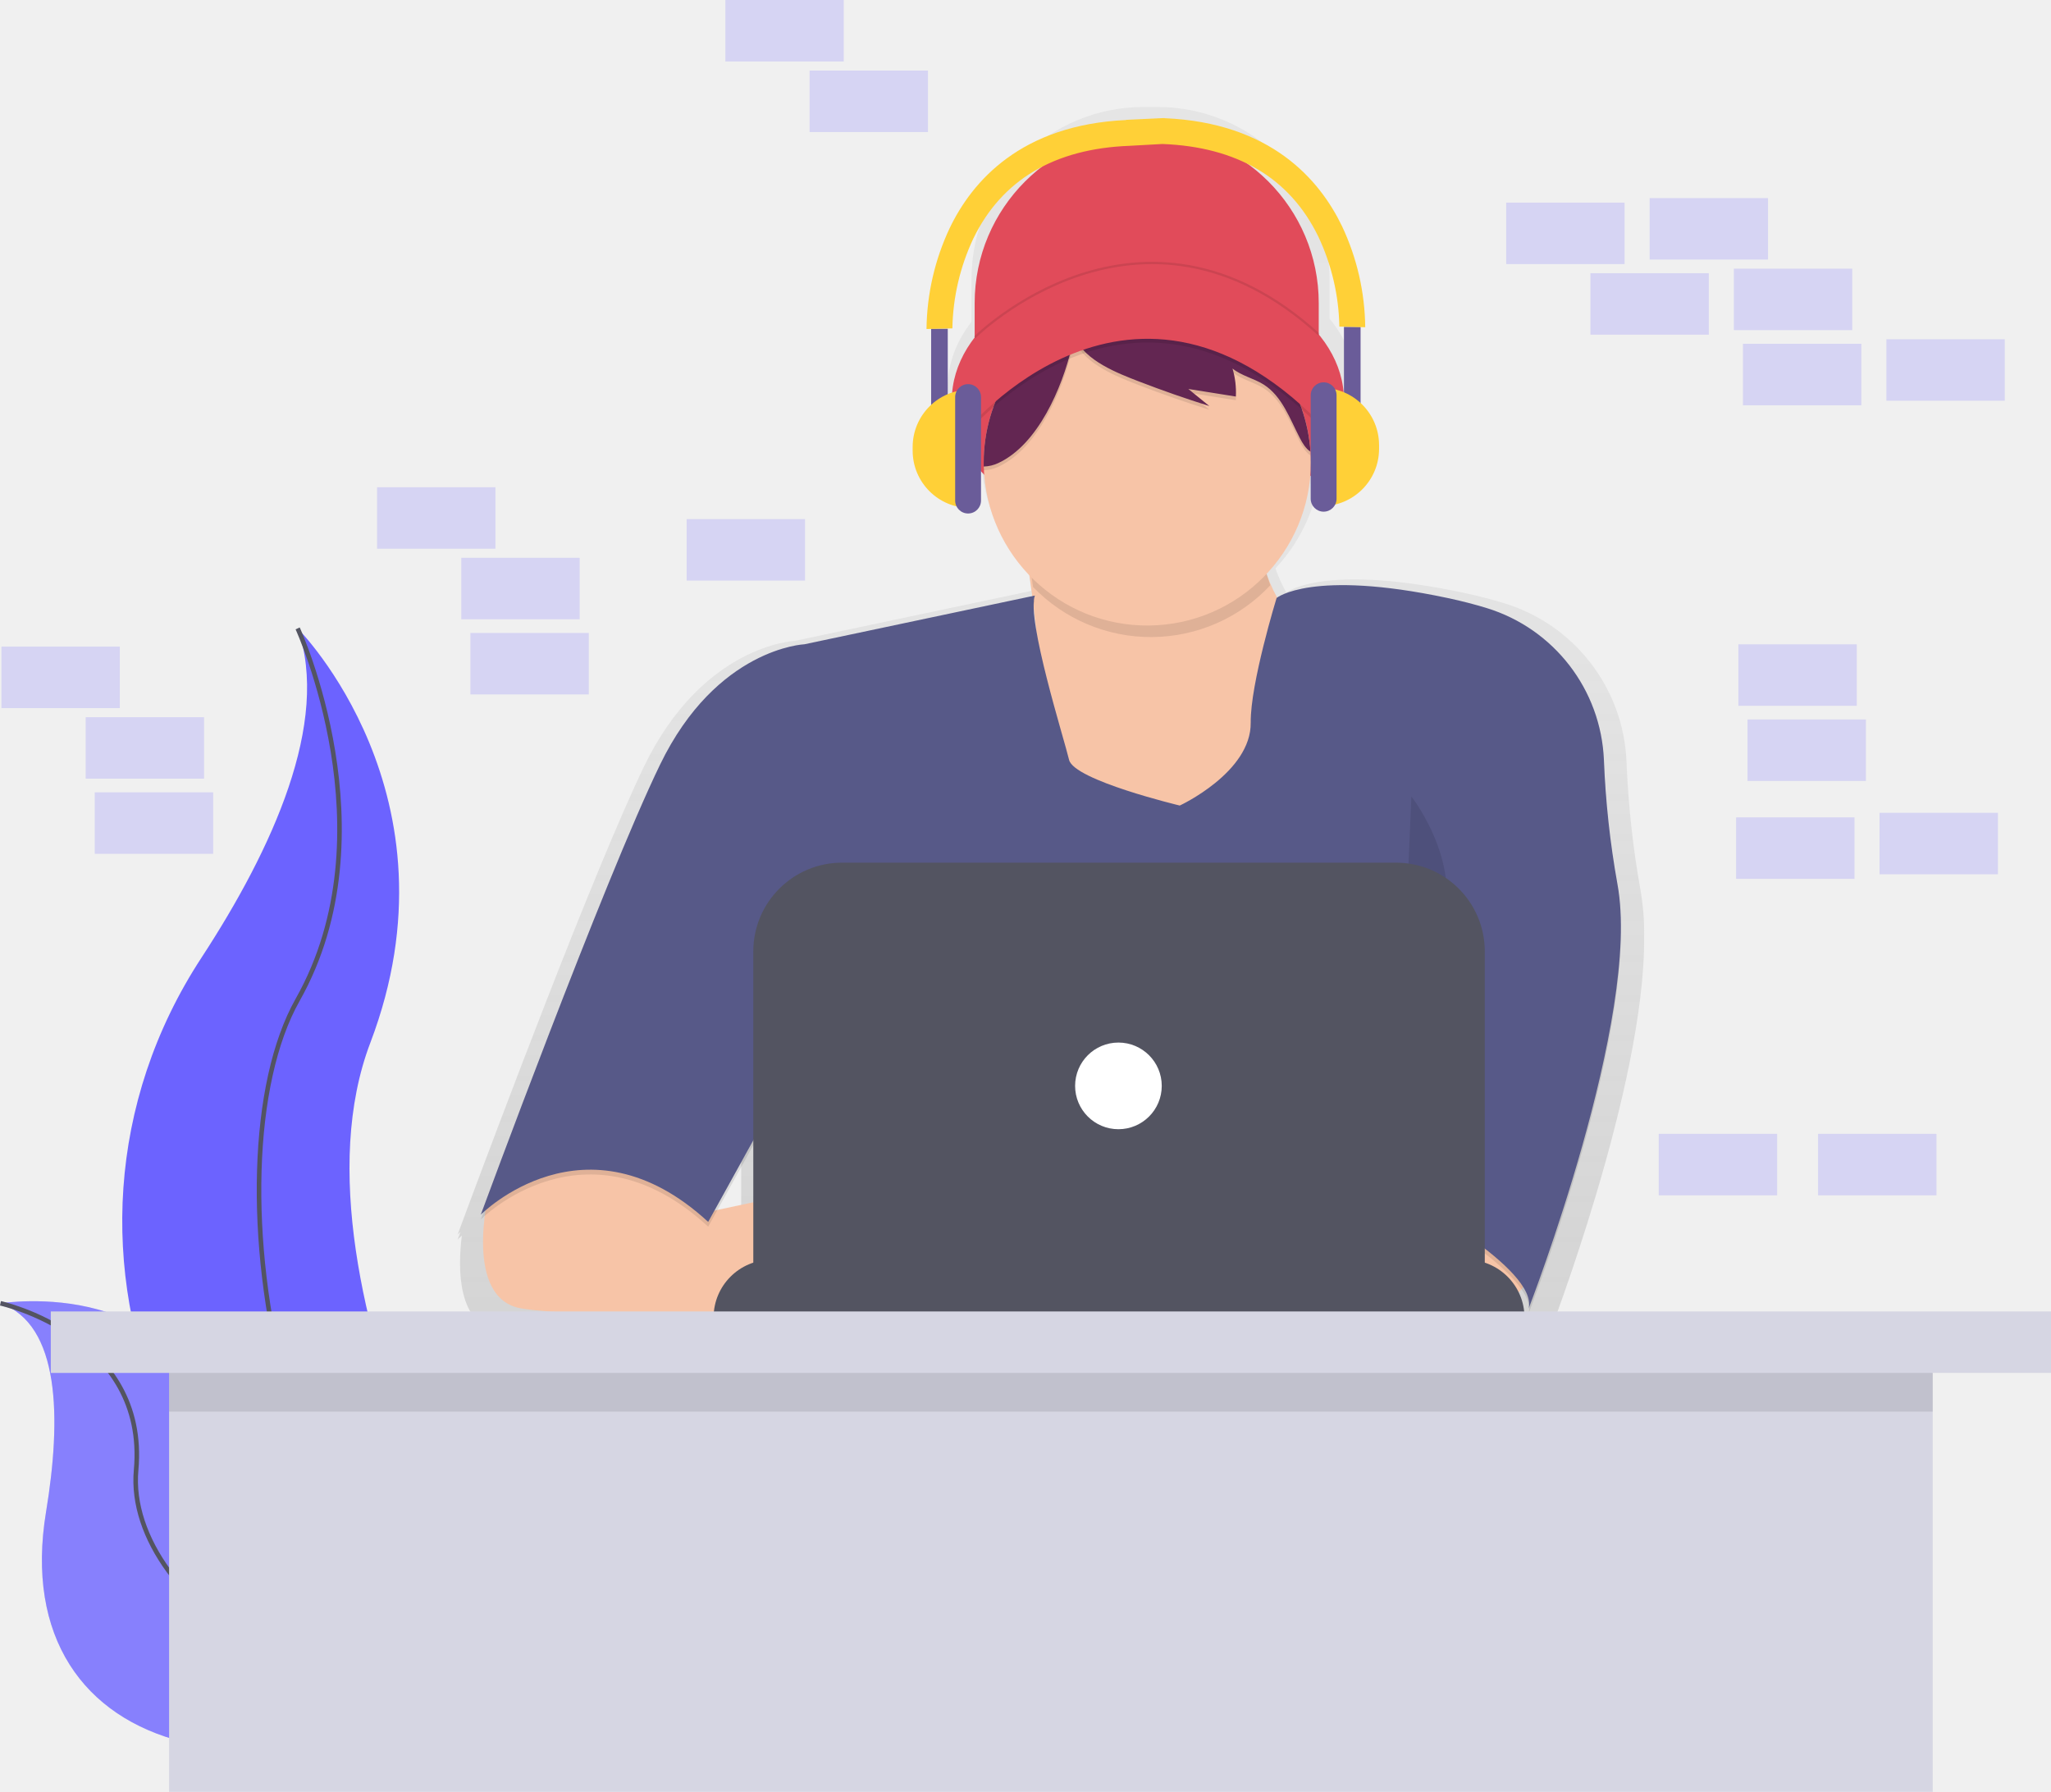
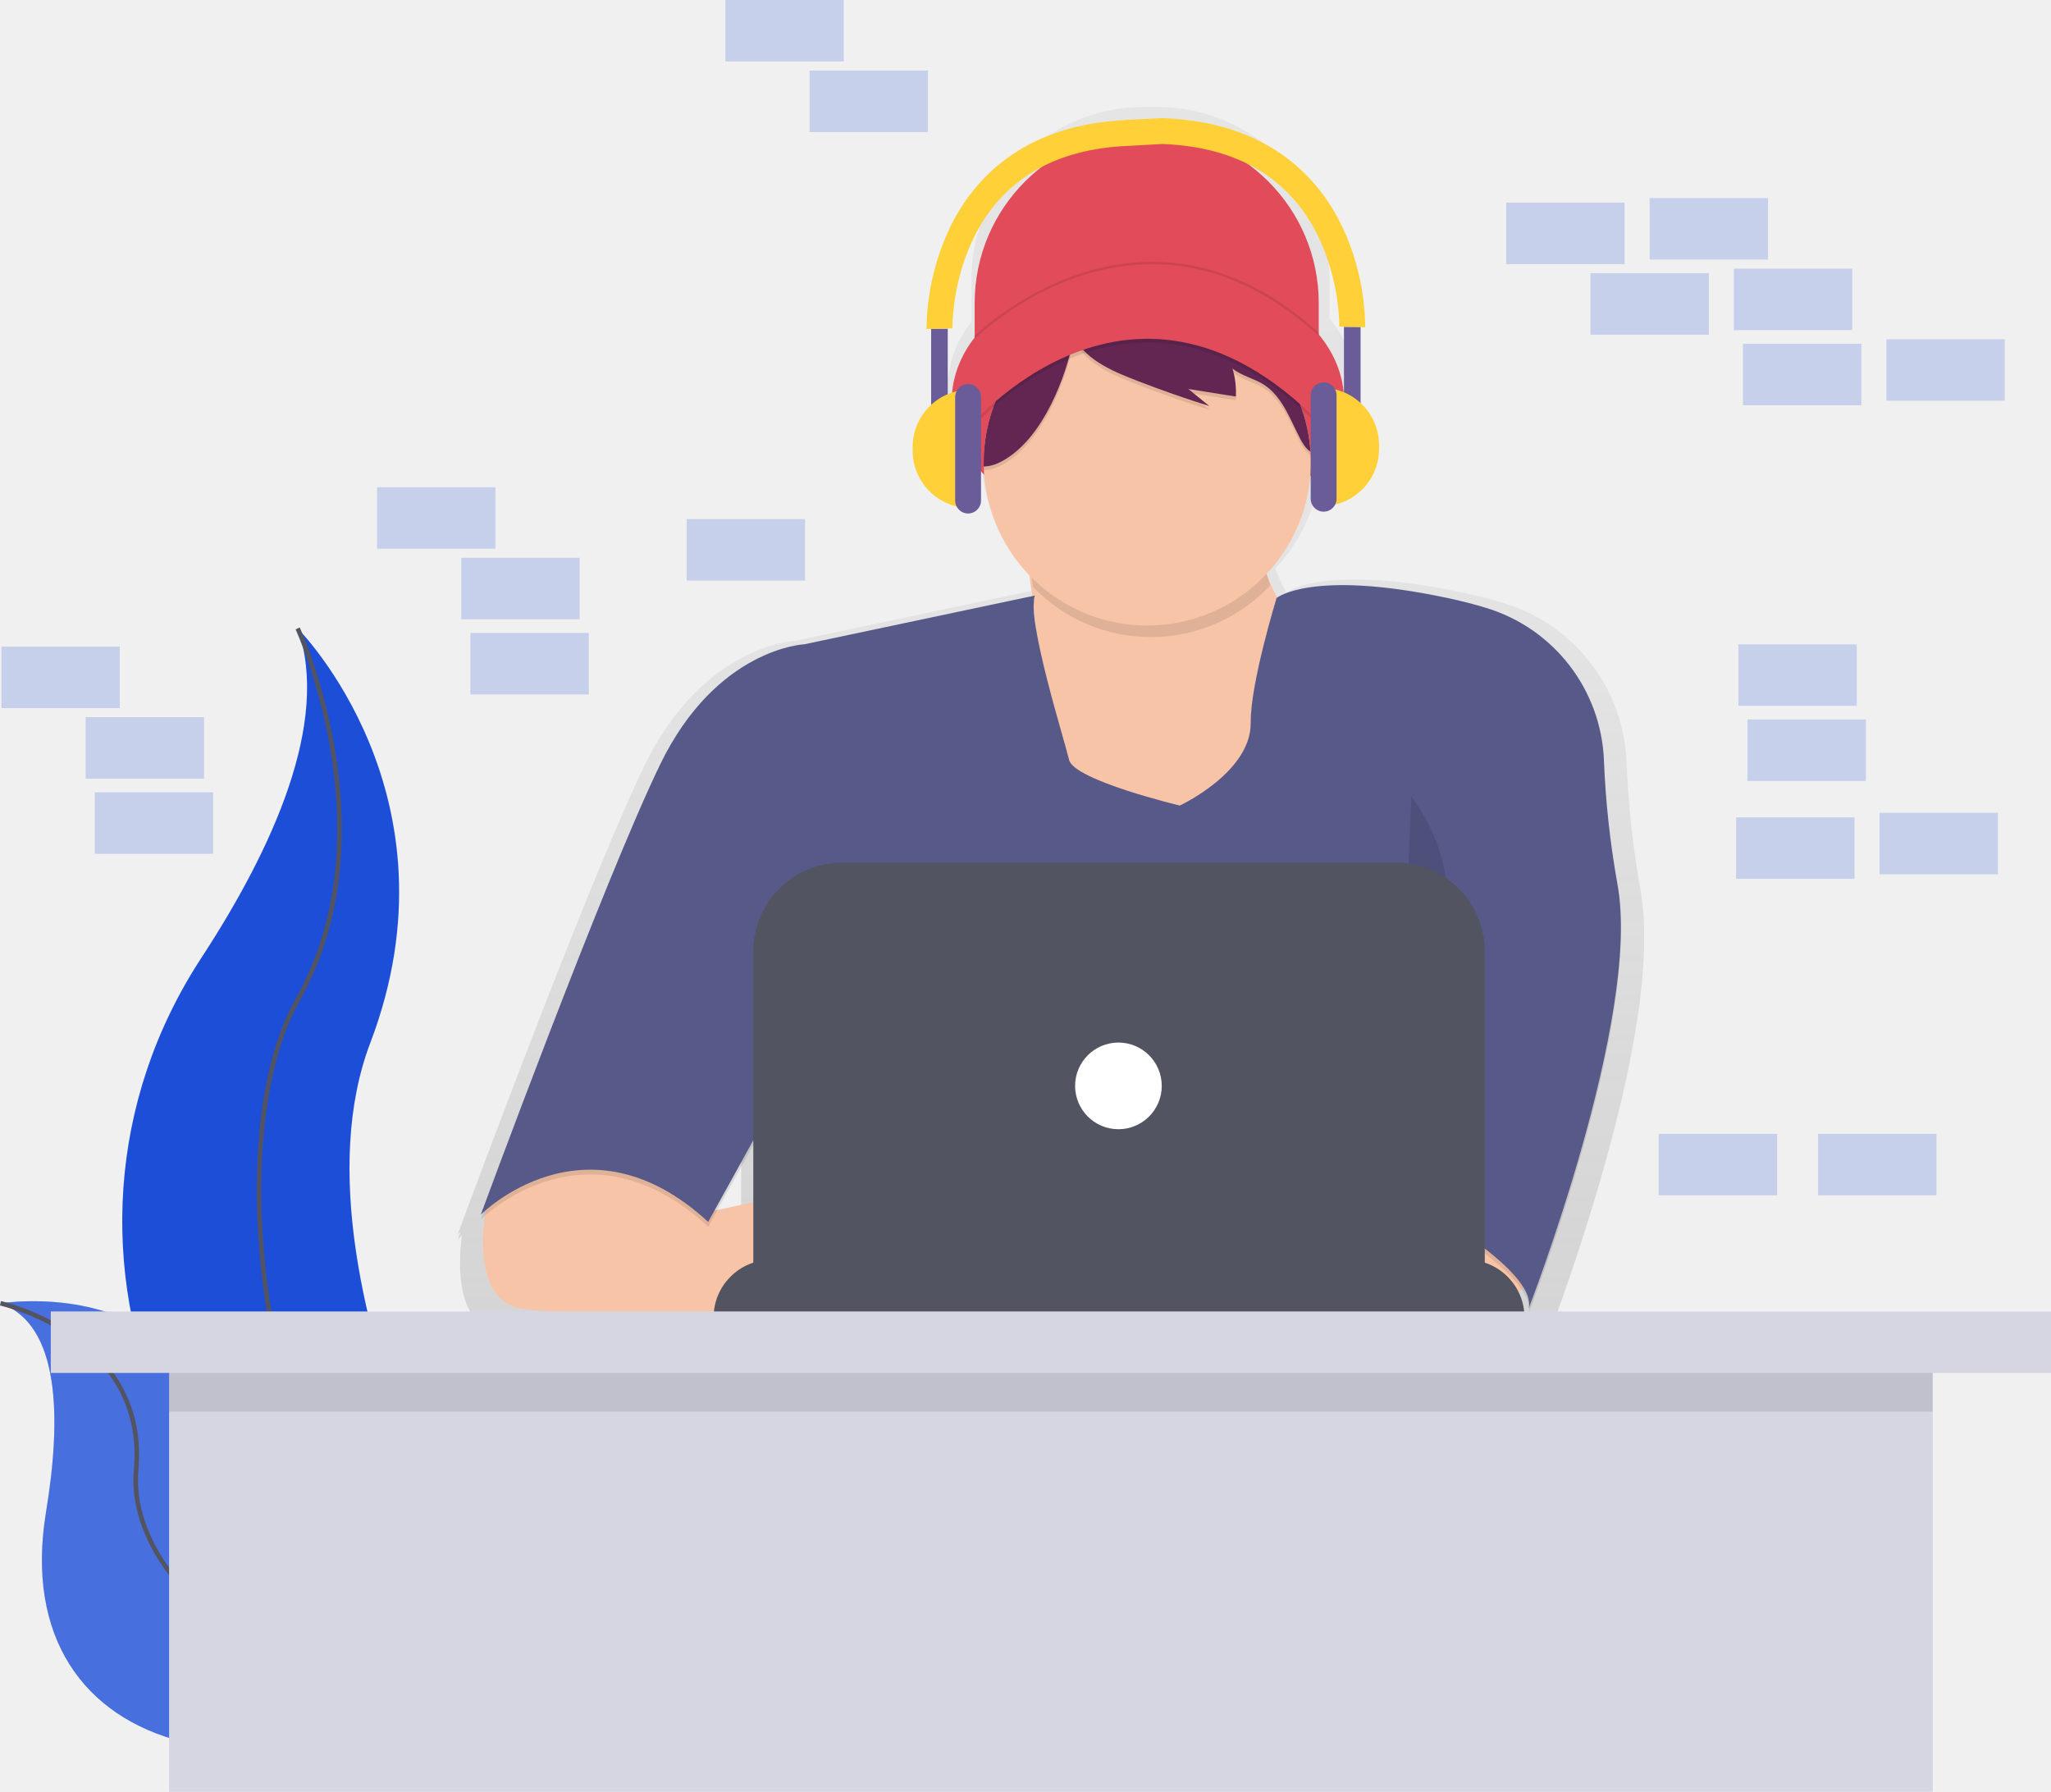
<svg xmlns="http://www.w3.org/2000/svg" id="6088ba52-b752-42bb-ac91-0a74df332082" data-name="Layer 1" width="900.94" height="787" viewBox="0 0 900.94 787">
  <defs>
    <linearGradient id="33dd52eb-d837-4874-aadb-63a17bd6edfc" x1="611.05" y1="646" x2="611.05" y2="103.5" gradientUnits="userSpaceOnUse">
      <stop offset="0" stop-color="gray" stop-opacity="0.25" />
      <stop offset="0.54" stop-color="gray" stop-opacity="0.12" />
      <stop offset="1" stop-color="gray" stop-opacity="0.1" />
    </linearGradient>
  </defs>
-   <rect x="763.63" y="283" width="52" height="27" fill="#6c63ff" opacity="0.2" />
-   <rect x="767.63" y="316" width="52" height="27" fill="#6c63ff" opacity="0.2" />
-   <rect x="724.63" y="87" width="52" height="27" fill="#6c63ff" opacity="0.2" />
-   <rect x="761.63" y="118" width="52" height="27" fill="#6c63ff" opacity="0.2" />
-   <rect x="661.63" y="89" width="52" height="27" fill="#6c63ff" opacity="0.2" />
-   <rect x="828.63" y="149" width="52" height="27" fill="#6c63ff" opacity="0.2" />
-   <rect x="765.63" y="151" width="52" height="27" fill="#6c63ff" opacity="0.2" />
-   <rect x="698.63" y="120" width="52" height="27" fill="#6c63ff" opacity="0.2" />
-   <rect x="825.63" y="357" width="52" height="27" fill="#6c63ff" opacity="0.2" />
-   <rect x="762.63" y="359" width="52" height="27" fill="#6c63ff" opacity="0.2" />
-   <path d="M280.17,332.5s73.29,73.29,31.92,182S383,804.14,383,804.14s-1.2-.18-3.43-.57C229.05,777,154.26,604.85,238,477,269.08,429.41,294.62,373.64,280.17,332.5Z" transform="translate(-149.42 -56.5)" fill="#6c63ff" />
+   <rect x="763.63" y="283" width="52" height="27" fill="#1d4ed8" opacity="0.2" />
+   <rect x="767.63" y="316" width="52" height="27" fill="#1d4ed8" opacity="0.2" />
+   <rect x="724.63" y="87" width="52" height="27" fill="#1d4ed8" opacity="0.2" />
+   <rect x="761.63" y="118" width="52" height="27" fill="#1d4ed8" opacity="0.2" />
+   <rect x="661.63" y="89" width="52" height="27" fill="#1d4ed8" opacity="0.2" />
+   <rect x="828.63" y="149" width="52" height="27" fill="#1d4ed8" opacity="0.2" />
+   <rect x="765.63" y="151" width="52" height="27" fill="#1d4ed8" opacity="0.2" />
+   <rect x="698.63" y="120" width="52" height="27" fill="#1d4ed8" opacity="0.2" />
+   <rect x="825.63" y="357" width="52" height="27" fill="#1d4ed8" opacity="0.2" />
+   <rect x="762.63" y="359" width="52" height="27" fill="#1d4ed8" opacity="0.2" />
+   <path d="M280.17,332.5s73.29,73.29,31.92,182S383,804.14,383,804.14s-1.2-.18-3.43-.57C229.05,777,154.26,604.85,238,477,269.08,429.41,294.62,373.64,280.17,332.5Z" transform="translate(-149.42 -56.5)" fill="#1d4ed8" />
  <path d="M280.17,332.5s41.37,89.84,0,163.12-7.09,279,102.84,308.52" transform="translate(-149.42 -56.5)" fill="none" stroke="#535461" stroke-miterlimit="10" stroke-width="2" />
-   <path d="M149.63,628.92s83.63-13.32,91.25,61.63S401.7,775.89,401.7,775.89s-1,.68-2.87,1.91c-126.49,83-247.4,52.89-229.17-57.36C176.43,679.45,175.87,638.28,149.63,628.92Z" transform="translate(-149.42 -56.5)" fill="#6c63ff" />
+   <path d="M149.63,628.92s83.63-13.32,91.25,61.63S401.7,775.89,401.7,775.89s-1,.68-2.87,1.91c-126.49,83-247.4,52.89-229.17-57.36C176.43,679.45,175.87,638.28,149.63,628.92Z" transform="translate(-149.42 -56.5)" fill="#1d4ed8" />
  <path d="M149.63,628.92s83.63-13.32,91.25,61.63S401.7,775.89,401.7,775.89s-1,.68-2.87,1.91c-126.49,83-247.4,52.89-229.17-57.36C176.43,679.45,175.87,638.28,149.63,628.92Z" transform="translate(-149.42 -56.5)" fill="#f5f5f5" opacity="0.2" />
  <path d="M149.63,628.92s64.91,14.25,59.58,73.27S305.61,832,401.7,775.89" transform="translate(-149.42 -56.5)" fill="none" stroke="#535461" stroke-miterlimit="10" stroke-width="2" />
-   <rect x="0.63" y="284" width="52" height="27" fill="#6c63ff" opacity="0.2" />
-   <rect x="37.63" y="315" width="52" height="27" fill="#6c63ff" opacity="0.2" />
-   <rect x="318.63" width="52" height="27" fill="#6c63ff" opacity="0.2" />
-   <rect x="728.63" y="498" width="52" height="27" fill="#6c63ff" opacity="0.2" />
-   <rect x="41.63" y="348" width="52" height="27" fill="#6c63ff" opacity="0.2" />
-   <rect x="355.63" y="31" width="52" height="27" fill="#6c63ff" opacity="0.2" />
-   <rect x="165.63" y="214" width="52" height="27" fill="#6c63ff" opacity="0.2" />
-   <rect x="202.63" y="245" width="52" height="27" fill="#6c63ff" opacity="0.2" />
-   <rect x="301.63" y="228" width="52" height="27" fill="#6c63ff" opacity="0.2" />
-   <rect x="206.63" y="278" width="52" height="27" fill="#6c63ff" opacity="0.2" />
-   <rect x="798.63" y="498" width="52" height="27" fill="#6c63ff" opacity="0.2" />
+   <rect x="0.63" y="284" width="52" height="27" fill="#1d4ed8" opacity="0.2" />
+   <rect x="37.63" y="315" width="52" height="27" fill="#1d4ed8" opacity="0.2" />
+   <rect x="318.63" width="52" height="27" fill="#1d4ed8" opacity="0.2" />
+   <rect x="728.63" y="498" width="52" height="27" fill="#1d4ed8" opacity="0.2" />
+   <rect x="41.63" y="348" width="52" height="27" fill="#1d4ed8" opacity="0.2" />
+   <rect x="355.63" y="31" width="52" height="27" fill="#1d4ed8" opacity="0.2" />
+   <rect x="165.63" y="214" width="52" height="27" fill="#1d4ed8" opacity="0.2" />
+   <rect x="202.63" y="245" width="52" height="27" fill="#1d4ed8" opacity="0.2" />
+   <rect x="301.63" y="228" width="52" height="27" fill="#1d4ed8" opacity="0.2" />
+   <rect x="206.63" y="278" width="52" height="27" fill="#1d4ed8" opacity="0.2" />
+   <rect x="798.63" y="498" width="52" height="27" fill="#1d4ed8" opacity="0.2" />
  <path d="M870.07,447.61a412.25,412.25,0,0,1-6.18-56.71h0a76,76,0,0,0-53.46-69.38c-5.46-1.68-11.47-3.25-18.11-4.66-58.2-12.36-75.88-1.57-77.89-.15A74.63,74.63,0,0,1,710,307.1c-.1-.34-.19-.68-.29-1a74.51,74.51,0,0,0,19.91-44.89c9.71-9.84,15.38-21.72,15.38-34.51,0-11-4.2-21.32-11.55-30.25V179.07a75.57,75.57,0,0,0-75.57-75.57h-6.13a75.57,75.57,0,0,0-75.57,75.57v18.73c-6.67,8.61-10.45,18.44-10.45,28.88,0,12.52,5.44,24.16,14.78,33.88a74.52,74.52,0,0,0,20.74,46.34c.41,2.84.83,5.89,1.24,9.11L498.39,338s-40.14,1.65-66,55C410.52,438.19,367,554.29,354.11,588.85h0c-2.33,6.26-3.65,9.85-3.65,9.85s.43-.43,1.24-1.17l-1.24,3.37s.63-.64,1.83-1.69c-1.82,14.46-2.08,39.29,16.86,42.38,15.88,2.59,56.8,3.66,87.71,4.09v0H459c20.49.27,36.08.27,36.08.27v-.27H827.52v-3.41a22.91,22.91,0,0,0-1.83-9l.46-.56a18.25,18.25,0,0,1,3.45,8,8,8,0,0,1-.16.84l.2-.51a8.56,8.56,0,0,1-.2,2.71s42.65-109.89,42.19-175.51A111.17,111.17,0,0,0,870.07,447.61ZM604.22,330.86a76.25,76.25,0,0,1-1.06-9.48s0-.06,0-.09C603.53,324.38,603.89,327.58,604.22,330.86ZM475,566.9v26.19L458.6,596.6Z" transform="translate(-149.42 -56.5)" fill="url(#33dd52eb-d837-4874-aadb-63a17bd6edfc)" />
  <path d="M503.71,57.57h0a75.57,75.57,0,0,1,75.57,75.57v32.24a0,0,0,0,1,0,0H428.14a0,0,0,0,1,0,0V133.14A75.57,75.57,0,0,1,503.71,57.57Z" fill="#e14b5a" />
  <ellipse cx="504.24" cy="175.95" rx="86.14" ry="59.19" fill="#e14b5a" />
  <path d="M598.44,289.79s18,94.07,0,119.44,55,35.41,55,35.41L729,417.16l10.57-67.65s-46-25.9-36.47-78.22Z" transform="translate(-149.42 -56.5)" fill="#f7c4a7" />
  <path d="M821.46,606.89s4.76,20.61-21.14,24.31a146.45,146.45,0,0,1-46.08-.55l-5.71-51.77h60.25Z" transform="translate(-149.42 -56.5)" fill="#f7c4a7" />
  <path d="M364.12,580.51S352.68,627,378.58,631.2s121,4.23,121,4.23v-55l-43.06,9.2L416.1,550.87Z" transform="translate(-149.42 -56.5)" fill="#f7c4a7" />
  <path d="M604,320.18l-101.21,21.4s-38.58,1.59-63.42,52.85-78.75,197.66-78.75,197.66,46-46.51,99.89,3.17l35.94-65-7.93,103.06H767V584.69s58.13,31.18,53.91,48.62c0,0,49.75-128.18,39-186.43a396.18,396.18,0,0,1-5.94-54.5h0a73,73,0,0,0-51.38-66.67c-5.24-1.61-11-3.12-17.4-4.47-59.72-12.68-75,0-75,0s-11.57,37.64-11.36,54.7c.26,21.93-31.18,36.47-31.18,36.47s-46.51-11.1-48.62-20.08S600.28,330.75,604,320.18Z" transform="translate(-149.42 -56.5)" opacity="0.1" />
  <path d="M604,318.07l-101.21,21.4s-38.58,1.59-63.42,52.85S360.61,590,360.61,590s46-46.51,99.89,3.17l35.94-65L488.51,631.2H767V582.58s58.13,31.18,53.91,48.62c0,0,49.75-128.18,39-186.43a396.18,396.18,0,0,1-5.94-54.5h0a73,73,0,0,0-51.38-66.67c-5.24-1.61-11-3.12-17.4-4.47-59.72-12.68-75,0-75,0s-11.57,37.64-11.36,54.7c.26,21.93-31.18,36.47-31.18,36.47s-46.51-11.1-48.62-20.08S600.28,328.64,604,318.07Z" transform="translate(-149.42 -56.5)" fill="#575988" />
  <path d="M707.42,313.58a71.53,71.53,0,0,1-2.76-37.52L600,294.55s1.51,7.91,3.22,19.76a71.86,71.86,0,0,0,104.18-.73Z" transform="translate(-149.42 -56.5)" opacity="0.1" />
  <path d="M725.27,259.67a71.88,71.88,0,0,1-143.73,1.74c0-.58,0-1.16,0-1.74a71.89,71.89,0,0,1,40.29-64.59q3.23-1.58,6.64-2.84a72.39,72.39,0,0,1,37-3.44h0a71.82,71.82,0,0,1,59.61,66.1Q725.27,257.27,725.27,259.67Z" transform="translate(-149.42 -56.5)" fill="#f7c4a7" />
  <g opacity="0.1">
    <path d="M628.36,193.93l.1-.06q-3.41,1.26-6.64,2.84a71.89,71.89,0,0,0-40.29,64.59c0,.58,0,1.16,0,1.74a16,16,0,0,0,6.45-1.55c17.52-8.18,28-33.2,32.16-50.65C621.64,204.59,623.05,197.55,628.36,193.93Z" transform="translate(-149.42 -56.5)" />
    <path d="M683.37,195.94a71.28,71.28,0,0,0-17.87-5.51,23.06,23.06,0,0,1,12.83,8.06,32.86,32.86,0,0,1,3.93,7,72.07,72.07,0,0,0-60.45,1.25c4.51,9.89,18.5,15.28,27.84,18.89q15.34,5.92,31,10.83l-9.24-7.5,20.87,3.32a36.15,36.15,0,0,0-1.46-12.3c4,3.22,9.3,4.3,13.64,7,8.13,5.13,11.52,15,15.95,23.55,1.17,2.26,2.55,4.57,4.66,6A71.91,71.91,0,0,0,683.37,195.94Z" transform="translate(-149.42 -56.5)" />
  </g>
  <path d="M628.36,192.3l.1-.06q-3.41,1.26-6.64,2.84a71.89,71.89,0,0,0-40.29,64.59c0,.58,0,1.16,0,1.74a16,16,0,0,0,6.45-1.55c17.52-8.18,28-33.2,32.16-50.65C621.64,203,623.05,195.93,628.36,192.3Z" transform="translate(-149.42 -56.5)" fill="#632652" />
  <path d="M683.37,194.32a71.28,71.28,0,0,0-17.87-5.51,23.06,23.06,0,0,1,12.83,8.06,32.86,32.86,0,0,1,3.93,7,72.07,72.07,0,0,0-60.45,1.25c4.51,9.89,18.5,15.28,27.84,18.89q15.34,5.92,31,10.83l-9.24-7.5,20.87,3.32a36.15,36.15,0,0,0-1.46-12.3c4,3.22,9.3,4.3,13.64,7,8.13,5.13,11.52,15,15.95,23.55,1.17,2.26,2.55,4.57,4.66,6A71.91,71.91,0,0,0,683.37,194.32Z" transform="translate(-149.42 -56.5)" fill="#632652" />
  <path d="M573.33,247.82s74-92,159.61,0l-7.4-20.61s-40.17-58.66-68.7-46-56.55,21.67-56.55,21.67Z" transform="translate(-149.42 -56.5)" opacity="0.1" />
  <path d="M573.33,246.19s74-92,159.61,0l-7.4-20.61s-40.17-58.66-68.7-46-56.55,21.67-56.55,21.67Z" transform="translate(-149.42 -56.5)" fill="#e14b5a" />
  <path d="M512.55,444.38s-15.85,42.28,6.34,80.33-19.55,53.91-19.55,53.91" transform="translate(-149.42 -56.5)" opacity="0.1" />
  <path d="M769.4,406.33s27.48,34.88,9.51,66.06S762,578.62,762,578.62" transform="translate(-149.42 -56.5)" opacity="0.1" />
  <path d="M338.82,553.3H644.29a25.37,25.37,0,0,1,25.37,25.37v0a0,0,0,0,1,0,0H313.46a0,0,0,0,1,0,0v0A25.37,25.37,0,0,1,338.82,553.3Z" fill="#535461" />
  <path d="M369.9,378.89H613.22a39,39,0,0,1,39,39V559.11a0,0,0,0,1,0,0H330.9a0,0,0,0,1,0,0V417.89A39,39,0,0,1,369.9,378.89Z" fill="#535461" />
  <circle cx="491.29" cy="476.93" r="19.03" fill="#fff" />
  <path d="M577.56,204.7s72.72-72.68,151.15-1.33" transform="translate(-149.42 -56.5)" fill="none" stroke="#000" stroke-miterlimit="10" opacity="0.1" />
  <rect x="590.36" y="143.57" width="7.3" height="41.39" fill="#6a5c99" />
  <path d="M580.62,170.35h0a25.16,25.16,0,0,1,25.16,25.16v1.62a25.16,25.16,0,0,1-25.16,25.16h0a0,0,0,0,1,0,0V170.35a0,0,0,0,1,0,0Z" fill="#ffd037" />
  <rect x="575.75" y="167.92" width="11.36" height="56.81" rx="5.68" ry="5.68" fill="#6a5c99" />
  <rect x="558.44" y="200.88" width="7.3" height="41.39" transform="translate(974.76 386.65) rotate(-180)" fill="#6a5c99" />
  <path d="M550.32,227.66h0a25.16,25.16,0,0,1,25.16,25.16v1.62a25.16,25.16,0,0,1-25.16,25.16h0a0,0,0,0,1,0,0V227.66A0,0,0,0,1,550.32,227.66Z" transform="translate(976.38 450.76) rotate(180)" fill="#ffd037" />
  <rect x="568.99" y="225.23" width="11.36" height="56.81" rx="5.68" ry="5.68" transform="translate(999.92 450.76) rotate(-180)" fill="#6a5c99" />
  <path d="M738.92,155.83c-9.89-20.56-31.43-45.42-77.86-47.41v-.06l-.56,0h0l-16.45.78v.08c-46.12,2.12-67.56,26.89-77.42,47.38A106.59,106.59,0,0,0,556.41,201l5.68-.14,5.68-.13A96.65,96.65,0,0,1,577,161.21c12.52-25.72,35.56-39.39,68.47-40.66h0l14.55-.81h0C692.95,121,716,134.69,728.51,160.4a96.65,96.65,0,0,1,9.25,39.54l5.68.13,5.68.14A106.59,106.59,0,0,0,738.92,155.83Z" transform="translate(-149.42 -56.5)" fill="#ffd037" />
  <rect x="74.28" y="579" width="774.71" height="208" fill="#d6d6e3" />
  <rect x="74.28" y="593" width="774.71" height="27" opacity="0.1" />
  <rect x="22.31" y="576" width="878.63" height="27" fill="#d6d6e3" />
</svg>
